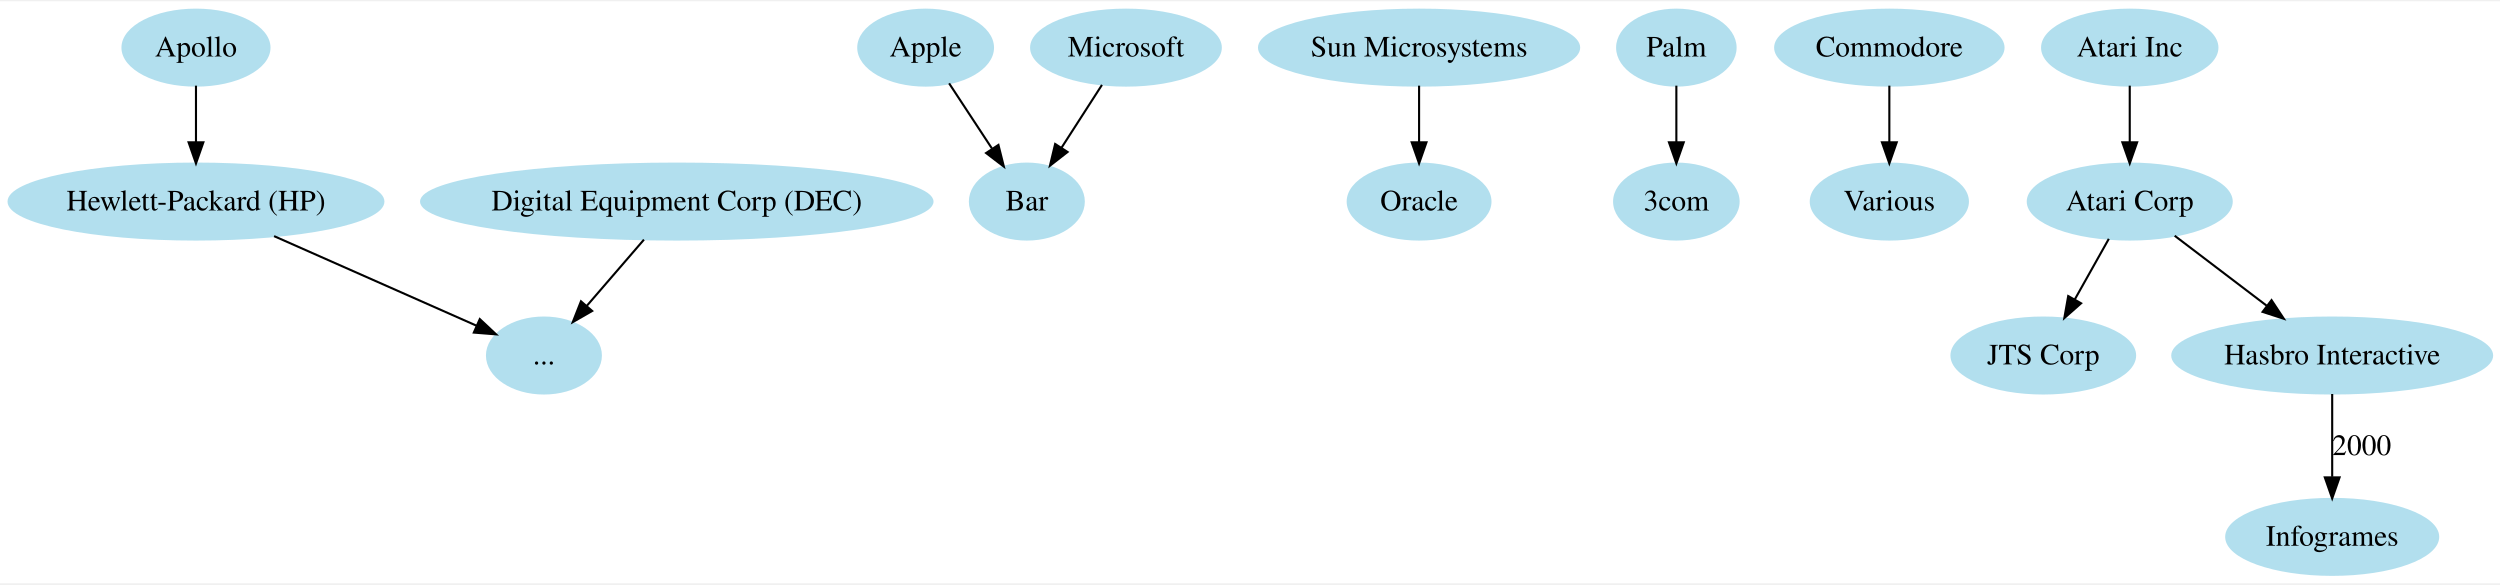
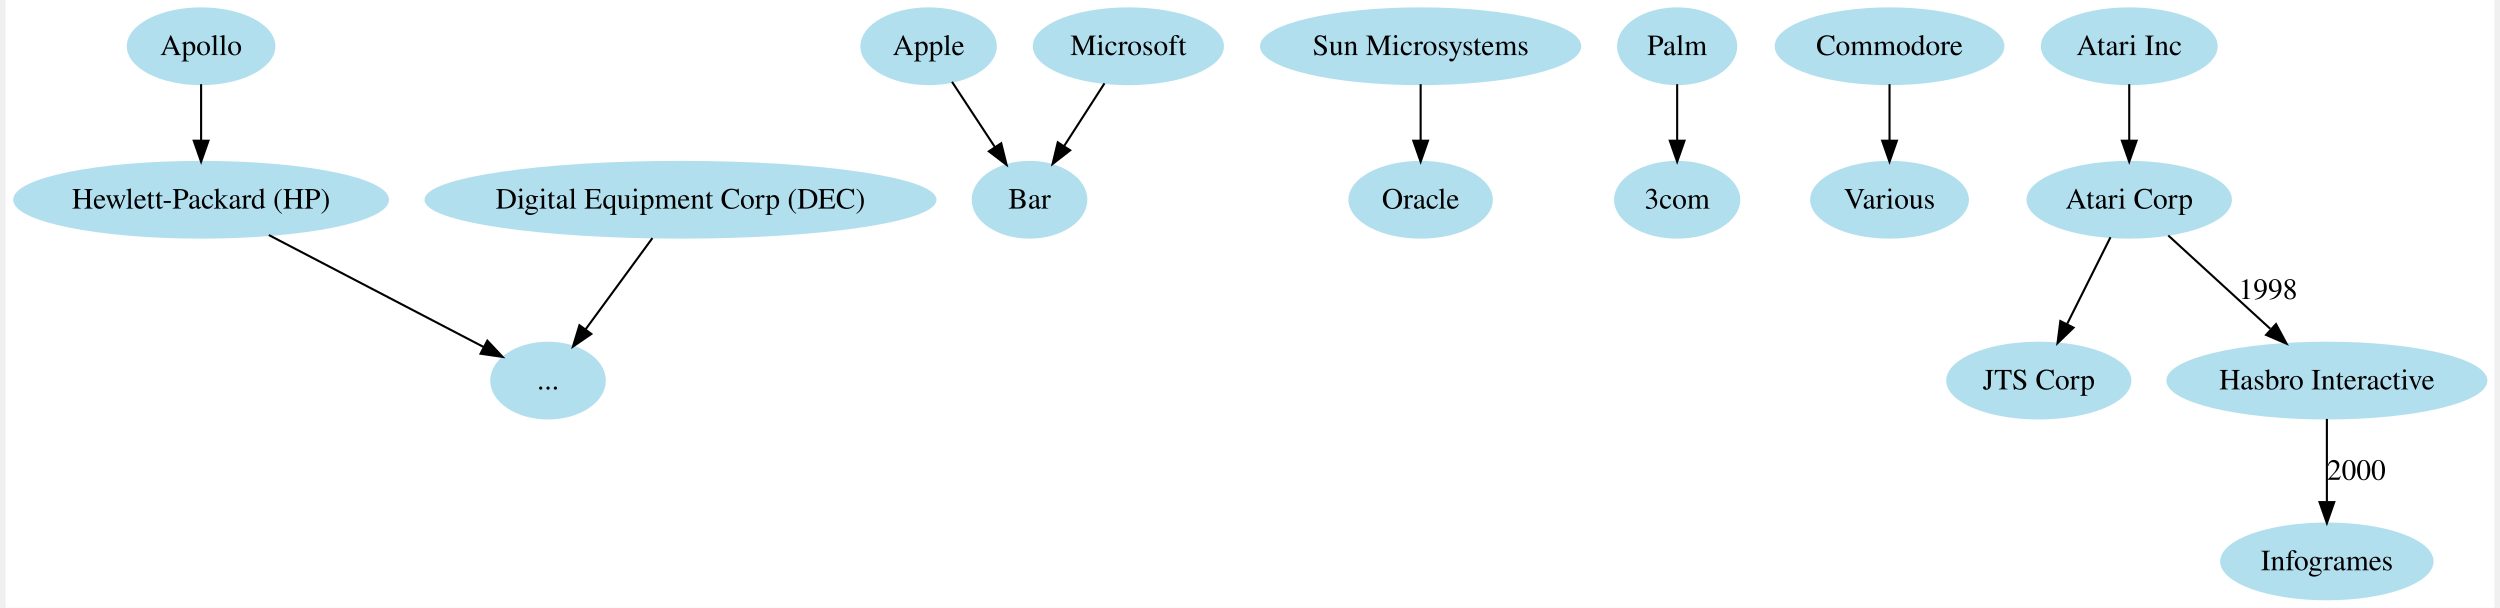
- <svg xmlns="http://www.w3.org/2000/svg" width="432pt" height="101pt" viewBox="0.00 0.00 432.00 100.57">
-   <g id="graph0" class="graph" transform="scale(.3644 .3644) rotate(0) translate(4 272)">
-     <polygon fill="#ffffff" stroke="transparent" points="-4,4 -4,-272 1181.598,-272 1181.598,4 -4,4" />
+ <svg xmlns="http://www.w3.org/2000/svg" width="432pt" height="105pt" viewBox="0.00 0.00 432.00 105.48">
+   <g id="graph0" class="graph" transform="scale(.365 .365) rotate(0) translate(4 285)">
+     <polygon fill="#ffffff" stroke="transparent" points="-4,4 -4,-285 1179.598,-285 1179.598,4 -4,4" />
    <g id="node1" class="node">
-       <ellipse fill="#b2dfee" stroke="#b2dfee" cx="88.934" cy="-250" rx="34.846" ry="18" />
-       <text text-anchor="middle" x="88.934" y="-245.8" font-family="Times,serif" font-size="14.00" fill="#000000">Apollo</text>
+       <ellipse fill="#b2dfee" stroke="#b2dfee" cx="88.934" cy="-263" rx="34.846" ry="18" />
+       <text text-anchor="middle" x="88.934" y="-258.8" font-family="Times,serif" font-size="14.00" fill="#000000">Apollo</text>
    </g>
    <g id="node2" class="node">
-       <ellipse fill="#b2dfee" stroke="#b2dfee" cx="88.934" cy="-177" rx="88.868" ry="18" />
-       <text text-anchor="middle" x="88.934" y="-172.8" font-family="Times,serif" font-size="14.00" fill="#000000">Hewlett-Packard (HP)</text>
+       <ellipse fill="#b2dfee" stroke="#b2dfee" cx="88.934" cy="-190" rx="88.868" ry="18" />
+       <text text-anchor="middle" x="88.934" y="-185.8" font-family="Times,serif" font-size="14.00" fill="#000000">Hewlett-Packard (HP)</text>
    </g>
    <g id="edge1" class="edge">
-       <path fill="none" stroke="#000000" d="M88.934,-231.955C88.934,-223.883 88.934,-214.176 88.934,-205.182" />
-       <polygon fill="#000000" stroke="#000000" points="92.434,-205.09 88.934,-195.09 85.434,-205.09 92.434,-205.09" />
+       <path fill="none" stroke="#000000" d="M88.934,-244.955C88.934,-236.883 88.934,-227.176 88.934,-218.182" />
+       <polygon fill="#000000" stroke="#000000" points="92.434,-218.09 88.934,-208.09 85.434,-218.09 92.434,-218.09" />
    </g>
    <g id="node4" class="node">
      <ellipse fill="#b2dfee" stroke="#b2dfee" cx="253.934" cy="-104" rx="27" ry="18" />
      <text text-anchor="middle" x="253.934" y="-99.8" font-family="Times,serif" font-size="14.00" fill="#000000">...</text>
    </g>
    <g id="edge3" class="edge">
-       <path fill="none" stroke="#000000" d="M125.963,-160.617C154.861,-147.832 194.583,-130.258 222.073,-118.096" />
-       <polygon fill="#000000" stroke="#000000" points="223.519,-121.283 231.248,-114.037 220.687,-114.882 223.519,-121.283" />
+       <path fill="none" stroke="#000000" d="M121.139,-173.214C150.758,-157.776 194.364,-135.049 223.431,-119.898" />
+       <polygon fill="#000000" stroke="#000000" points="225.072,-122.99 232.322,-115.264 221.836,-116.783 225.072,-122.99" />
    </g>
    <g id="node3" class="node">
-       <ellipse fill="#b2dfee" stroke="#b2dfee" cx="316.934" cy="-177" rx="121.243" ry="18" />
-       <text text-anchor="middle" x="316.934" y="-172.8" font-family="Times,serif" font-size="14.00" fill="#000000">Digital Equipment Corp (DEC)</text>
+       <ellipse fill="#b2dfee" stroke="#b2dfee" cx="316.934" cy="-190" rx="121.243" ry="18" />
+       <text text-anchor="middle" x="316.934" y="-185.8" font-family="Times,serif" font-size="14.00" fill="#000000">Digital Equipment Corp (DEC)</text>
    </g>
    <g id="edge2" class="edge">
-       <path fill="none" stroke="#000000" d="M301.361,-158.955C293.195,-149.494 283.092,-137.787 274.312,-127.613" />
-       <polygon fill="#000000" stroke="#000000" points="276.799,-125.138 267.616,-119.854 271.5,-129.711 276.799,-125.138" />
+       <path fill="none" stroke="#000000" d="M303.573,-171.762C294.3,-159.104 281.847,-142.104 271.733,-128.298" />
+       <polygon fill="#000000" stroke="#000000" points="274.521,-126.181 265.788,-120.182 268.874,-130.318 274.521,-126.181" />
    </g>
    <g id="node5" class="node">
-       <ellipse fill="#b2dfee" stroke="#b2dfee" cx="434.934" cy="-250" rx="31.939" ry="18" />
-       <text text-anchor="middle" x="434.934" y="-245.8" font-family="Times,serif" font-size="14.00" fill="#000000">Apple</text>
+       <ellipse fill="#b2dfee" stroke="#b2dfee" cx="434.934" cy="-263" rx="31.939" ry="18" />
+       <text text-anchor="middle" x="434.934" y="-258.8" font-family="Times,serif" font-size="14.00" fill="#000000">Apple</text>
    </g>
    <g id="node6" class="node">
-       <ellipse fill="#b2dfee" stroke="#b2dfee" cx="482.934" cy="-177" rx="27" ry="18" />
-       <text text-anchor="middle" x="482.934" y="-172.8" font-family="Times,serif" font-size="14.00" fill="#000000">Bar</text>
+       <ellipse fill="#b2dfee" stroke="#b2dfee" cx="482.934" cy="-190" rx="27" ry="18" />
+       <text text-anchor="middle" x="482.934" y="-185.8" font-family="Times,serif" font-size="14.00" fill="#000000">Bar</text>
    </g>
    <g id="edge4" class="edge">
-       <path fill="none" stroke="#000000" d="M446.067,-233.069C452.107,-223.882 459.691,-212.348 466.408,-202.133" />
-       <polygon fill="#000000" stroke="#000000" points="469.457,-203.866 472.027,-193.588 463.608,-200.02 469.457,-203.866" />
+       <path fill="none" stroke="#000000" d="M446.067,-246.069C452.107,-236.882 459.691,-225.348 466.408,-215.133" />
+       <polygon fill="#000000" stroke="#000000" points="469.457,-216.866 472.027,-206.588 463.608,-213.02 469.457,-216.866" />
    </g>
    <g id="node7" class="node">
-       <ellipse fill="#b2dfee" stroke="#b2dfee" cx="529.934" cy="-250" rx="44.968" ry="18" />
-       <text text-anchor="middle" x="529.934" y="-245.8" font-family="Times,serif" font-size="14.00" fill="#000000">Microsoft</text>
+       <ellipse fill="#b2dfee" stroke="#b2dfee" cx="529.934" cy="-263" rx="44.968" ry="18" />
+       <text text-anchor="middle" x="529.934" y="-258.8" font-family="Times,serif" font-size="14.00" fill="#000000">Microsoft</text>
    </g>
    <g id="edge5" class="edge">
-       <path fill="none" stroke="#000000" d="M518.556,-232.329C512.816,-223.412 505.745,-212.431 499.421,-202.608" />
-       <polygon fill="#000000" stroke="#000000" points="502.239,-200.519 493.883,-194.006 496.353,-204.309 502.239,-200.519" />
+       <path fill="none" stroke="#000000" d="M518.556,-245.329C512.816,-236.412 505.745,-225.431 499.421,-215.608" />
+       <polygon fill="#000000" stroke="#000000" points="502.239,-213.519 493.883,-207.006 496.353,-217.309 502.239,-213.519" />
    </g>
    <g id="node8" class="node">
-       <ellipse fill="#b2dfee" stroke="#b2dfee" cx="668.934" cy="-250" rx="75.898" ry="18" />
-       <text text-anchor="middle" x="668.934" y="-245.8" font-family="Times,serif" font-size="14.00" fill="#000000">Sun Microsystems</text>
+       <ellipse fill="#b2dfee" stroke="#b2dfee" cx="668.934" cy="-263" rx="75.898" ry="18" />
+       <text text-anchor="middle" x="668.934" y="-258.8" font-family="Times,serif" font-size="14.00" fill="#000000">Sun Microsystems</text>
    </g>
    <g id="node9" class="node">
-       <ellipse fill="#b2dfee" stroke="#b2dfee" cx="668.934" cy="-177" rx="33.842" ry="18" />
-       <text text-anchor="middle" x="668.934" y="-172.8" font-family="Times,serif" font-size="14.00" fill="#000000">Oracle</text>
+       <ellipse fill="#b2dfee" stroke="#b2dfee" cx="668.934" cy="-190" rx="33.842" ry="18" />
+       <text text-anchor="middle" x="668.934" y="-185.8" font-family="Times,serif" font-size="14.00" fill="#000000">Oracle</text>
    </g>
    <g id="edge6" class="edge">
-       <path fill="none" stroke="#000000" d="M668.934,-231.955C668.934,-223.883 668.934,-214.176 668.934,-205.182" />
-       <polygon fill="#000000" stroke="#000000" points="672.434,-205.09 668.934,-195.09 665.434,-205.09 672.434,-205.09" />
+       <path fill="none" stroke="#000000" d="M668.934,-244.955C668.934,-236.883 668.934,-227.176 668.934,-218.182" />
+       <polygon fill="#000000" stroke="#000000" points="672.434,-218.09 668.934,-208.09 665.434,-218.09 672.434,-218.09" />
    </g>
    <g id="node10" class="node">
-       <ellipse fill="#b2dfee" stroke="#b2dfee" cx="790.934" cy="-250" rx="28.074" ry="18" />
-       <text text-anchor="middle" x="790.934" y="-245.8" font-family="Times,serif" font-size="14.00" fill="#000000">Palm</text>
+       <ellipse fill="#b2dfee" stroke="#b2dfee" cx="790.934" cy="-263" rx="28.074" ry="18" />
+       <text text-anchor="middle" x="790.934" y="-258.8" font-family="Times,serif" font-size="14.00" fill="#000000">Palm</text>
    </g>
    <g id="node11" class="node">
-       <ellipse fill="#b2dfee" stroke="#b2dfee" cx="790.934" cy="-177" rx="29.51" ry="18" />
-       <text text-anchor="middle" x="790.934" y="-172.8" font-family="Times,serif" font-size="14.00" fill="#000000">3com</text>
+       <ellipse fill="#b2dfee" stroke="#b2dfee" cx="790.934" cy="-190" rx="29.51" ry="18" />
+       <text text-anchor="middle" x="790.934" y="-185.8" font-family="Times,serif" font-size="14.00" fill="#000000">3com</text>
    </g>
    <g id="edge7" class="edge">
-       <path fill="none" stroke="#000000" d="M790.934,-231.955C790.934,-223.883 790.934,-214.176 790.934,-205.182" />
-       <polygon fill="#000000" stroke="#000000" points="794.434,-205.09 790.934,-195.09 787.434,-205.09 794.434,-205.09" />
+       <path fill="none" stroke="#000000" d="M790.934,-244.955C790.934,-236.883 790.934,-227.176 790.934,-218.182" />
+       <polygon fill="#000000" stroke="#000000" points="794.434,-218.09 790.934,-208.09 787.434,-218.09 794.434,-218.09" />
    </g>
    <g id="node12" class="node">
-       <ellipse fill="#b2dfee" stroke="#b2dfee" cx="891.934" cy="-250" rx="54.14" ry="18" />
-       <text text-anchor="middle" x="891.934" y="-245.8" font-family="Times,serif" font-size="14.00" fill="#000000">Commodore</text>
+       <ellipse fill="#b2dfee" stroke="#b2dfee" cx="891.934" cy="-263" rx="54.14" ry="18" />
+       <text text-anchor="middle" x="891.934" y="-258.8" font-family="Times,serif" font-size="14.00" fill="#000000">Commodore</text>
    </g>
    <g id="node13" class="node">
-       <ellipse fill="#b2dfee" stroke="#b2dfee" cx="891.934" cy="-177" rx="37.251" ry="18" />
-       <text text-anchor="middle" x="891.934" y="-172.8" font-family="Times,serif" font-size="14.00" fill="#000000">Various</text>
+       <ellipse fill="#b2dfee" stroke="#b2dfee" cx="891.934" cy="-190" rx="37.251" ry="18" />
+       <text text-anchor="middle" x="891.934" y="-185.8" font-family="Times,serif" font-size="14.00" fill="#000000">Various</text>
    </g>
    <g id="edge8" class="edge">
-       <path fill="none" stroke="#000000" d="M891.934,-231.955C891.934,-223.883 891.934,-214.176 891.934,-205.182" />
-       <polygon fill="#000000" stroke="#000000" points="895.434,-205.09 891.934,-195.09 888.434,-205.09 895.434,-205.09" />
+       <path fill="none" stroke="#000000" d="M891.934,-244.955C891.934,-236.883 891.934,-227.176 891.934,-218.182" />
+       <polygon fill="#000000" stroke="#000000" points="895.434,-218.09 891.934,-208.09 888.434,-218.09 895.434,-218.09" />
    </g>
    <g id="node14" class="node">
-       <ellipse fill="#b2dfee" stroke="#b2dfee" cx="1005.934" cy="-250" rx="41.561" ry="18" />
-       <text text-anchor="middle" x="1005.934" y="-245.8" font-family="Times,serif" font-size="14.00" fill="#000000">Atari Inc</text>
+       <ellipse fill="#b2dfee" stroke="#b2dfee" cx="1005.934" cy="-263" rx="41.561" ry="18" />
+       <text text-anchor="middle" x="1005.934" y="-258.8" font-family="Times,serif" font-size="14.00" fill="#000000">Atari Inc</text>
    </g>
    <g id="node15" class="node">
-       <ellipse fill="#b2dfee" stroke="#b2dfee" cx="1005.934" cy="-177" rx="48.351" ry="18" />
-       <text text-anchor="middle" x="1005.934" y="-172.8" font-family="Times,serif" font-size="14.00" fill="#000000">Atari Corp</text>
+       <ellipse fill="#b2dfee" stroke="#b2dfee" cx="1005.934" cy="-190" rx="48.351" ry="18" />
+       <text text-anchor="middle" x="1005.934" y="-185.8" font-family="Times,serif" font-size="14.00" fill="#000000">Atari Corp</text>
    </g>
    <g id="edge9" class="edge">
-       <path fill="none" stroke="#000000" d="M1005.934,-231.955C1005.934,-223.883 1005.934,-214.176 1005.934,-205.182" />
-       <polygon fill="#000000" stroke="#000000" points="1009.434,-205.09 1005.934,-195.09 1002.434,-205.09 1009.434,-205.09" />
+       <path fill="none" stroke="#000000" d="M1005.934,-244.955C1005.934,-236.883 1005.934,-227.176 1005.934,-218.182" />
+       <polygon fill="#000000" stroke="#000000" points="1009.434,-218.09 1005.934,-208.09 1002.434,-218.09 1009.434,-218.09" />
    </g>
    <g id="node16" class="node">
-       <ellipse fill="#b2dfee" stroke="#b2dfee" cx="964.934" cy="-104" rx="43.534" ry="18" />
-       <text text-anchor="middle" x="964.934" y="-99.8" font-family="Times,serif" font-size="14.00" fill="#000000">JTS Corp</text>
+       <ellipse fill="#b2dfee" stroke="#b2dfee" cx="962.934" cy="-104" rx="43.534" ry="18" />
+       <text text-anchor="middle" x="962.934" y="-99.8" font-family="Times,serif" font-size="14.00" fill="#000000">JTS Corp</text>
    </g>
    <g id="edge10" class="edge">
-       <path fill="none" stroke="#000000" d="M996.009,-159.329C991.16,-150.695 985.223,-140.126 979.843,-130.547" />
-       <polygon fill="#000000" stroke="#000000" points="982.858,-128.767 974.909,-121.761 976.755,-132.194 982.858,-128.767" />
+       <path fill="none" stroke="#000000" d="M997.024,-172.181C991.086,-160.304 983.168,-144.47 976.459,-131.05" />
+       <polygon fill="#000000" stroke="#000000" points="979.435,-129.175 971.832,-121.796 973.174,-132.306 979.435,-129.175" />
    </g>
    <g id="node17" class="node">
-       <ellipse fill="#b2dfee" stroke="#b2dfee" cx="1101.934" cy="-104" rx="75.829" ry="18" />
-       <text text-anchor="middle" x="1101.934" y="-99.8" font-family="Times,serif" font-size="14.00" fill="#000000">Hasbro Interactive</text>
+       <ellipse fill="#b2dfee" stroke="#b2dfee" cx="1099.934" cy="-104" rx="75.829" ry="18" />
+       <text text-anchor="middle" x="1099.934" y="-99.8" font-family="Times,serif" font-size="14.00" fill="#000000">Hasbro Interactive</text>
    </g>
    <g id="edge11" class="edge">
-       <path fill="none" stroke="#000000" d="M1027.239,-160.799C1040.076,-151.037 1056.648,-138.436 1070.92,-127.583" />
-       <polygon fill="#000000" stroke="#000000" points="1073.17,-130.269 1079.012,-121.43 1068.933,-124.697 1073.17,-130.269" />
+       <path fill="none" stroke="#000000" d="M1024.505,-173.009C1038.356,-160.337 1057.484,-142.837 1073.011,-128.631" />
+       <polygon fill="#000000" stroke="#000000" points="1075.74,-130.879 1080.756,-121.546 1071.015,-125.714 1075.74,-130.879" />
+       <text text-anchor="middle" x="1071.934" y="-142.8" font-family="Times,serif" font-size="14.00" fill="#000000">1998</text>
    </g>
    <g id="node18" class="node">
-       <ellipse fill="#b2dfee" stroke="#b2dfee" cx="1101.934" cy="-18" rx="50.255" ry="18" />
-       <text text-anchor="middle" x="1101.934" y="-13.8" font-family="Times,serif" font-size="14.00" fill="#000000">Infogrames</text>
+       <ellipse fill="#b2dfee" stroke="#b2dfee" cx="1099.934" cy="-18" rx="50.255" ry="18" />
+       <text text-anchor="middle" x="1099.934" y="-13.8" font-family="Times,serif" font-size="14.00" fill="#000000">Infogrames</text>
    </g>
    <g id="edge12" class="edge">
-       <path fill="none" stroke="#000000" d="M1101.934,-85.762C1101.934,-74.36 1101.934,-59.434 1101.934,-46.494" />
-       <polygon fill="#000000" stroke="#000000" points="1105.434,-46.212 1101.934,-36.212 1098.434,-46.212 1105.434,-46.212" />
-       <text text-anchor="middle" x="1115.934" y="-56.8" font-family="Times,serif" font-size="14.00" fill="#000000">2000</text>
+       <path fill="none" stroke="#000000" d="M1099.934,-85.762C1099.934,-74.36 1099.934,-59.434 1099.934,-46.494" />
+       <polygon fill="#000000" stroke="#000000" points="1103.434,-46.212 1099.934,-36.212 1096.434,-46.212 1103.434,-46.212" />
+       <text text-anchor="middle" x="1113.934" y="-56.8" font-family="Times,serif" font-size="14.00" fill="#000000">2000</text>
    </g>
  </g>
</svg>
